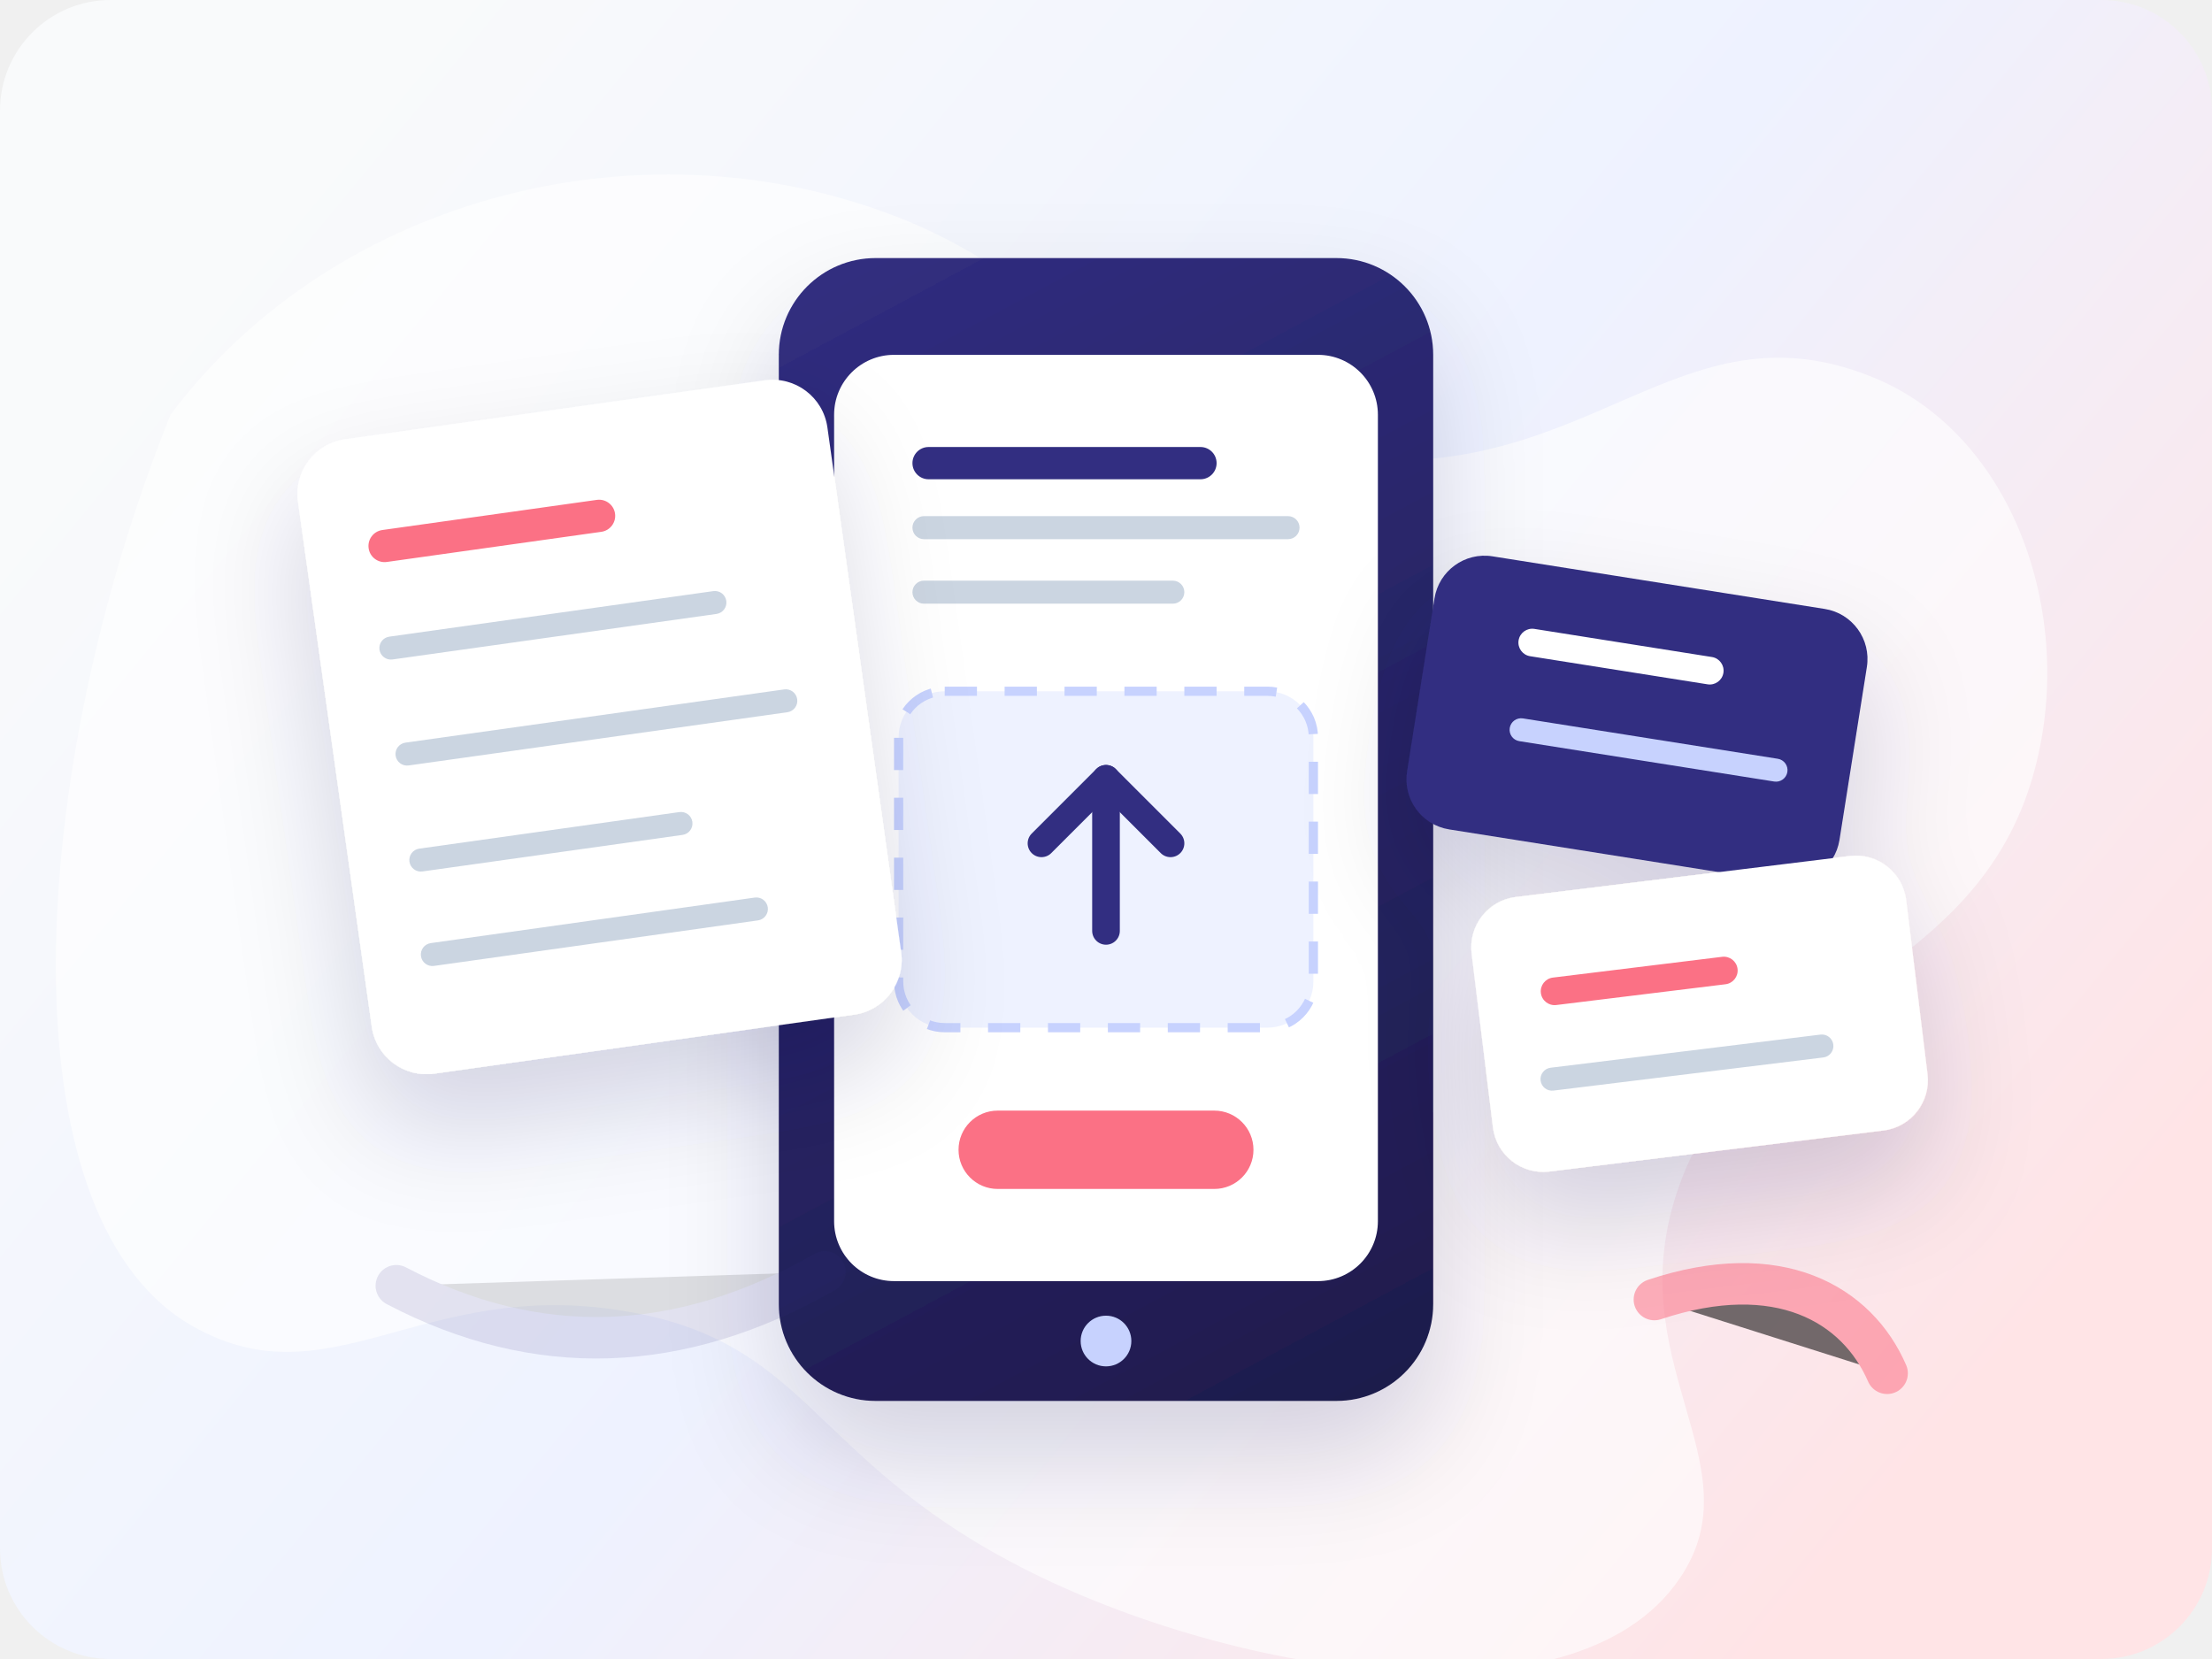
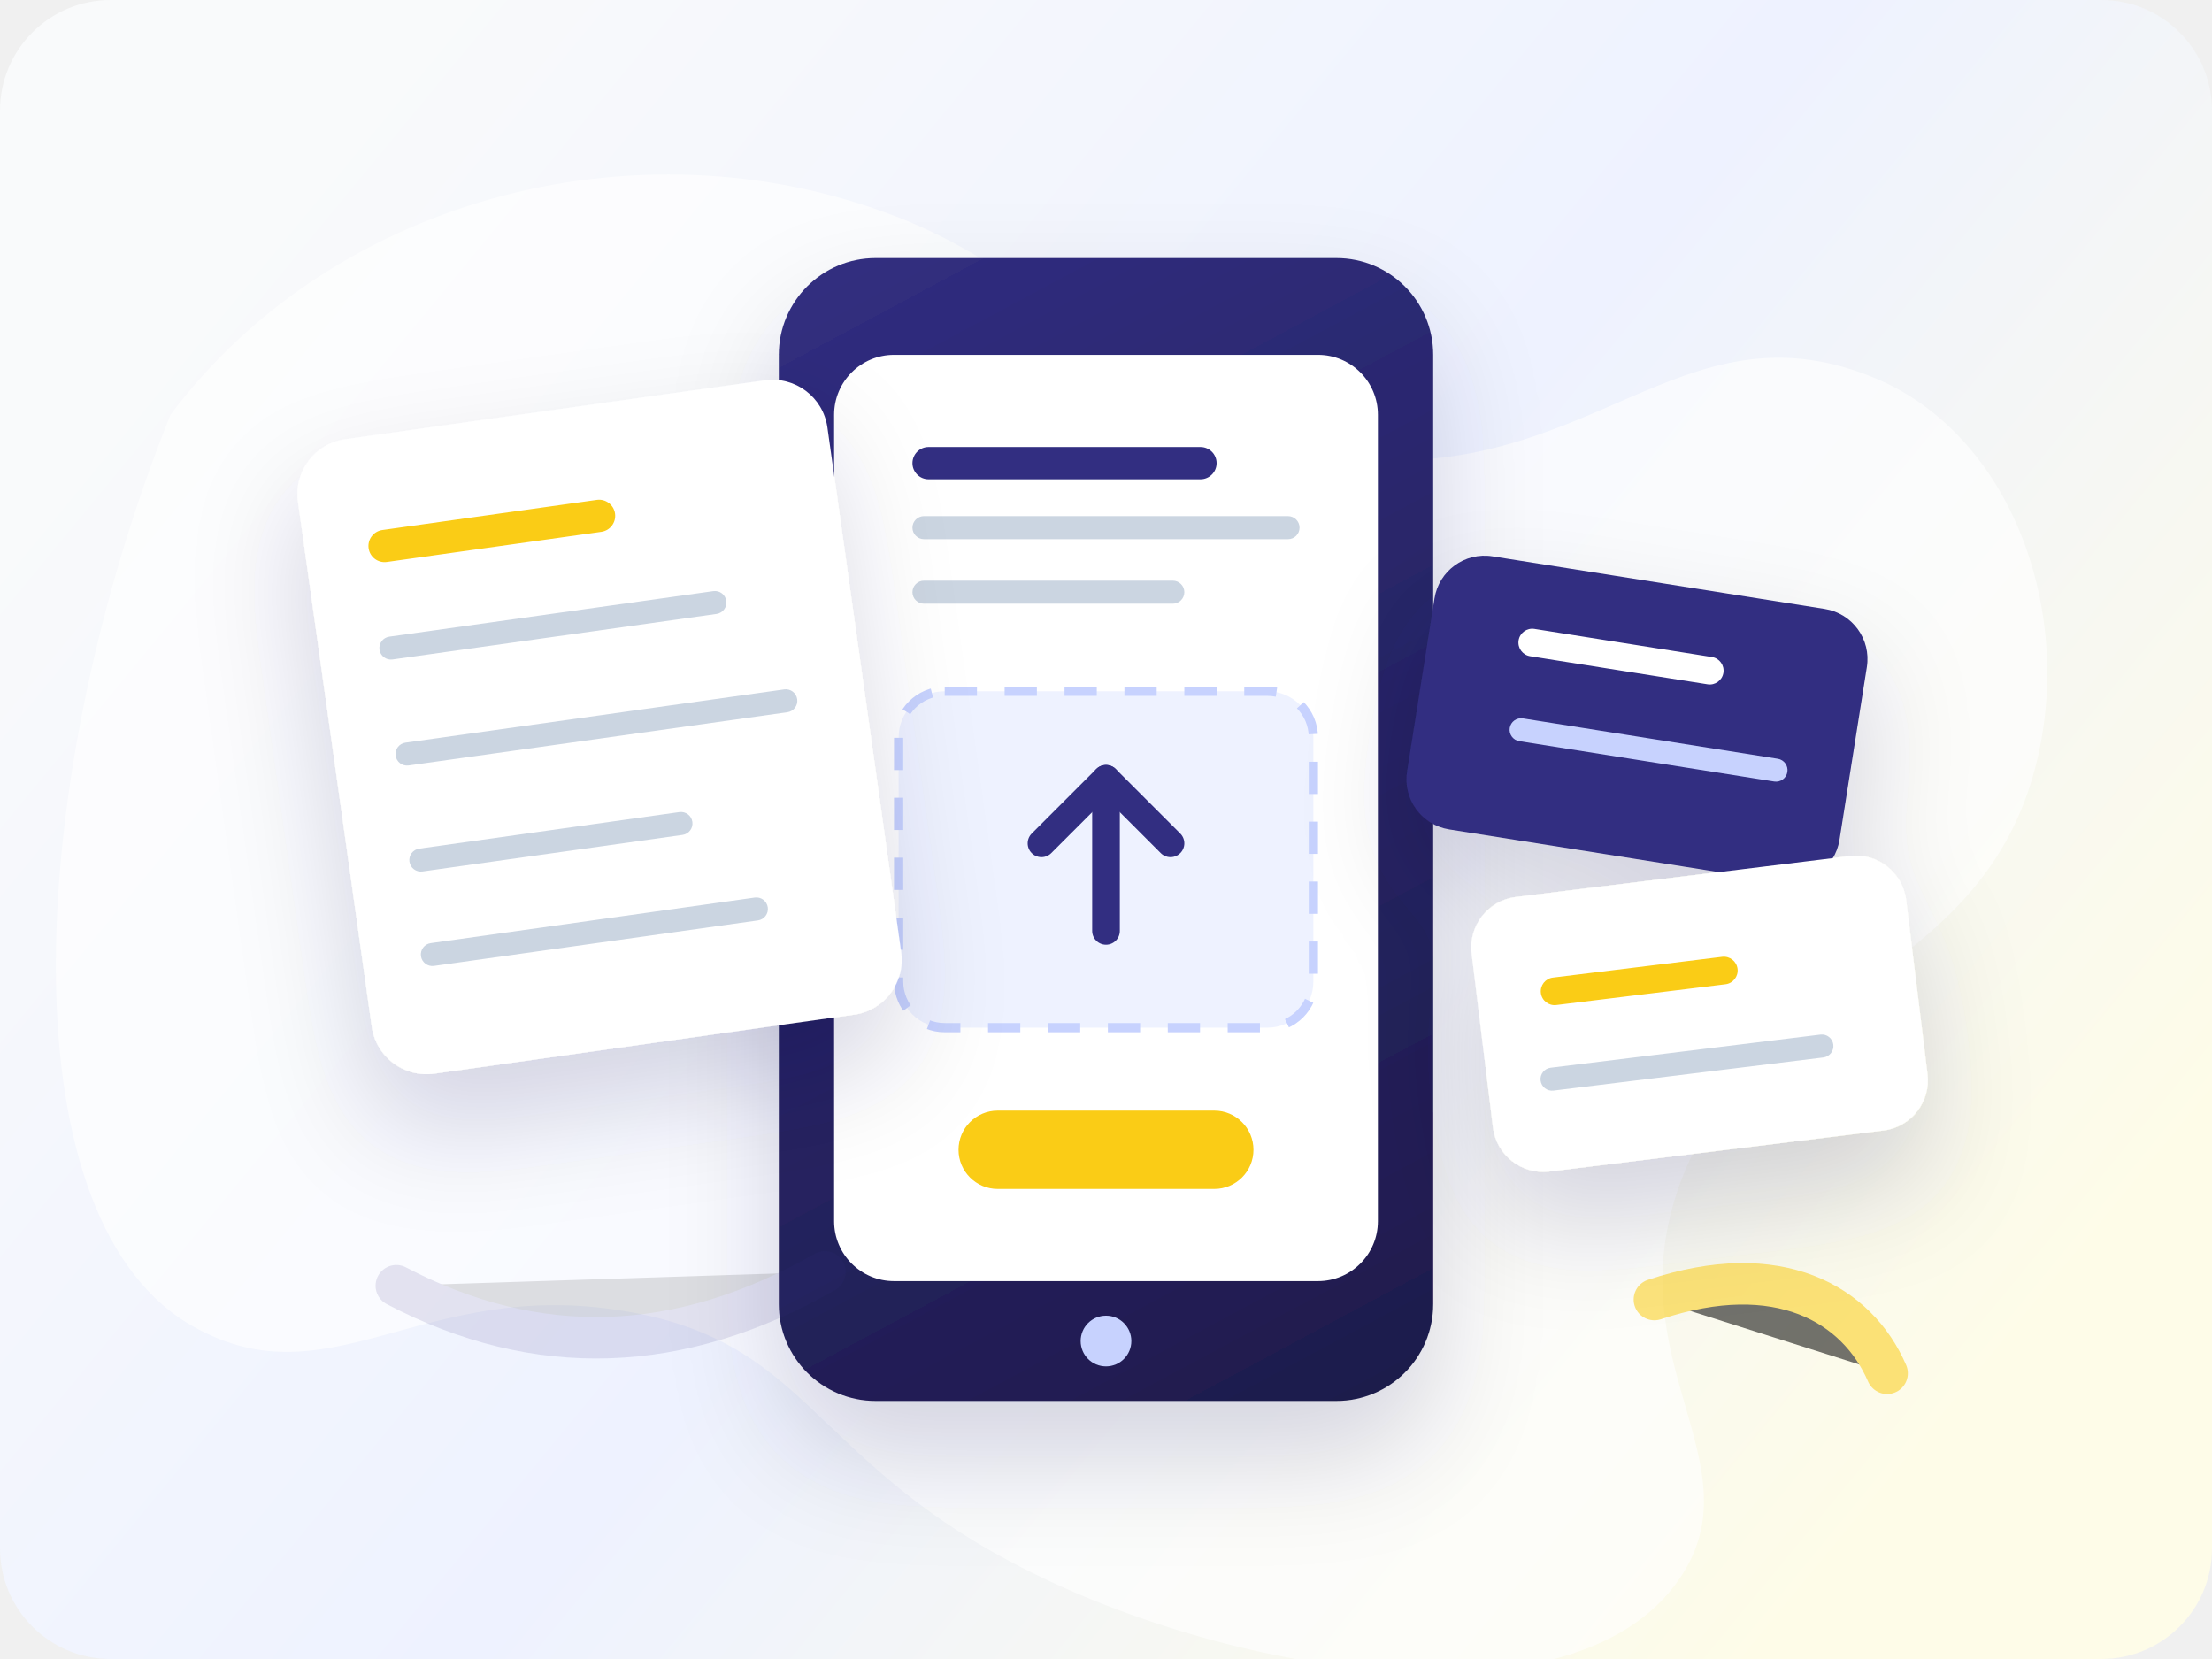
<svg xmlns="http://www.w3.org/2000/svg" width="960" height="720" viewBox="0 0 960 720" role="img" aria-labelledby="title desc">
  <defs>
    <linearGradient id="bg" x1="129" y1="64" x2="831" y2="643" gradientUnits="userSpaceOnUse">
      <stop stop-color="#F9FAFB" />
      <stop offset=".52" stop-color="#EEF2FF" />
-       <stop offset="1" stop-color="#FFE4E6" />
+       <stop offset="1" stop-color="#FEFCE8" />
    </linearGradient>
    <linearGradient id="device" x1="332" y1="112" x2="600" y2="613" gradientUnits="userSpaceOnUse">
      <stop stop-color="#312E81" />
      <stop offset="1" stop-color="#1E1B4B" />
    </linearGradient>
    <filter id="shadow" x="-20%" y="-20%" width="140%" height="140%" color-interpolation-filters="sRGB">
      <feDropShadow dx="0" dy="24" stdDeviation="24" flood-color="#1E1B4B" flood-opacity=".16" />
    </filter>
  </defs>
  <rect width="960" height="720" rx="48" fill="url(#bg)" />
  <path d="M74 180c72-96 208-130 320-84 77 32 104 94 192 103 104 10 143-68 225-36 65 25 93 111 69 181-29 84-122 89-151 170-28 77 34 121 0 171-46 68-200 41-290-7-87-46-89-96-168-109-89-15-129 42-190 5-79-49-70-237-7-394Z" fill="#fff" opacity=".62" />
  <g filter="url(#shadow)">
    <rect x="338" y="112" width="284" height="496" rx="42" fill="url(#device)" />
    <rect x="362" y="154" width="236" height="402" rx="26" fill="#fff" />
    <rect x="396" y="194" width="132" height="14" rx="7" fill="#312E81" />
    <rect x="396" y="224" width="168" height="10" rx="5" fill="#CBD5E1" />
    <rect x="396" y="252" width="118" height="10" rx="5" fill="#CBD5E1" />
    <rect x="390" y="300" width="180" height="146" rx="20" fill="#EEF2FF" stroke="#C7D2FE" stroke-width="4" stroke-dasharray="14 12" />
    <path d="M480 338v66" stroke="#312E81" stroke-width="12" stroke-linecap="round" />
    <path d="M452 366l28-28 28 28" fill="none" stroke="#312E81" stroke-width="12" stroke-linecap="round" stroke-linejoin="round" />
-     <rect x="416" y="482" width="128" height="34" rx="17" fill="#FB7185" />
+     <rect x="416" y="482" width="128" height="34" rx="17" fill="#FACC15" />
    <circle cx="480" cy="582" r="11" fill="#C7D2FE" />
  </g>
  <g filter="url(#shadow)">
    <rect x="126" y="194" width="232" height="278" rx="24" transform="rotate(-8 126 194)" fill="#fff" />
-     <rect x="159" y="231" width="108" height="14" rx="7" transform="rotate(-8 159 231)" fill="#FB7185" />
+     <rect x="159" y="231" width="108" height="14" rx="7" transform="rotate(-8 159 231)" fill="#FACC15" />
    <rect x="164" y="277" width="152" height="10" rx="5" transform="rotate(-8 164 277)" fill="#CBD5E1" />
    <rect x="171" y="323" width="176" height="10" rx="5" transform="rotate(-8 171 323)" fill="#CBD5E1" />
    <rect x="177" y="369" width="124" height="10" rx="5" transform="rotate(-8 177 369)" fill="#CBD5E1" />
    <rect x="182" y="410" width="152" height="10" rx="5" transform="rotate(-8 182 410)" fill="#CBD5E1" />
  </g>
  <g filter="url(#shadow)">
    <rect x="626" y="238" width="190" height="120" rx="22" transform="rotate(9 626 238)" fill="#312E81" />
    <rect x="660" y="272" width="90" height="12" rx="6" transform="rotate(9 660 272)" fill="#fff" />
    <rect x="656" y="311" width="122" height="10" rx="5" transform="rotate(9 656 311)" fill="#C7D2FE" />
    <rect x="636" y="392" width="190" height="120" rx="22" transform="rotate(-7 636 392)" fill="#fff" />
-     <rect x="668" y="425" width="86" height="12" rx="6" transform="rotate(-7 668 425)" fill="#FB7185" />
+     <rect x="668" y="425" width="86" height="12" rx="6" transform="rotate(-7 668 425)" fill="#FACC15" />
    <rect x="668" y="464" width="128" height="10" rx="5" transform="rotate(-7 668 464)" fill="#CBD5E1" />
  </g>
-   <path d="M718 564c54-18 88 2 101 32" stroke="#FB7185" stroke-width="18" stroke-linecap="round" opacity=".55" />
+   <path d="M718 564c54-18 88 2 101 32" stroke="#FACC15" stroke-width="18" stroke-linecap="round" opacity=".55" />
  <path d="M172 558c61 32 123 30 186-6" stroke="#312E81" stroke-width="18" stroke-linecap="round" opacity=".12" />
</svg>
